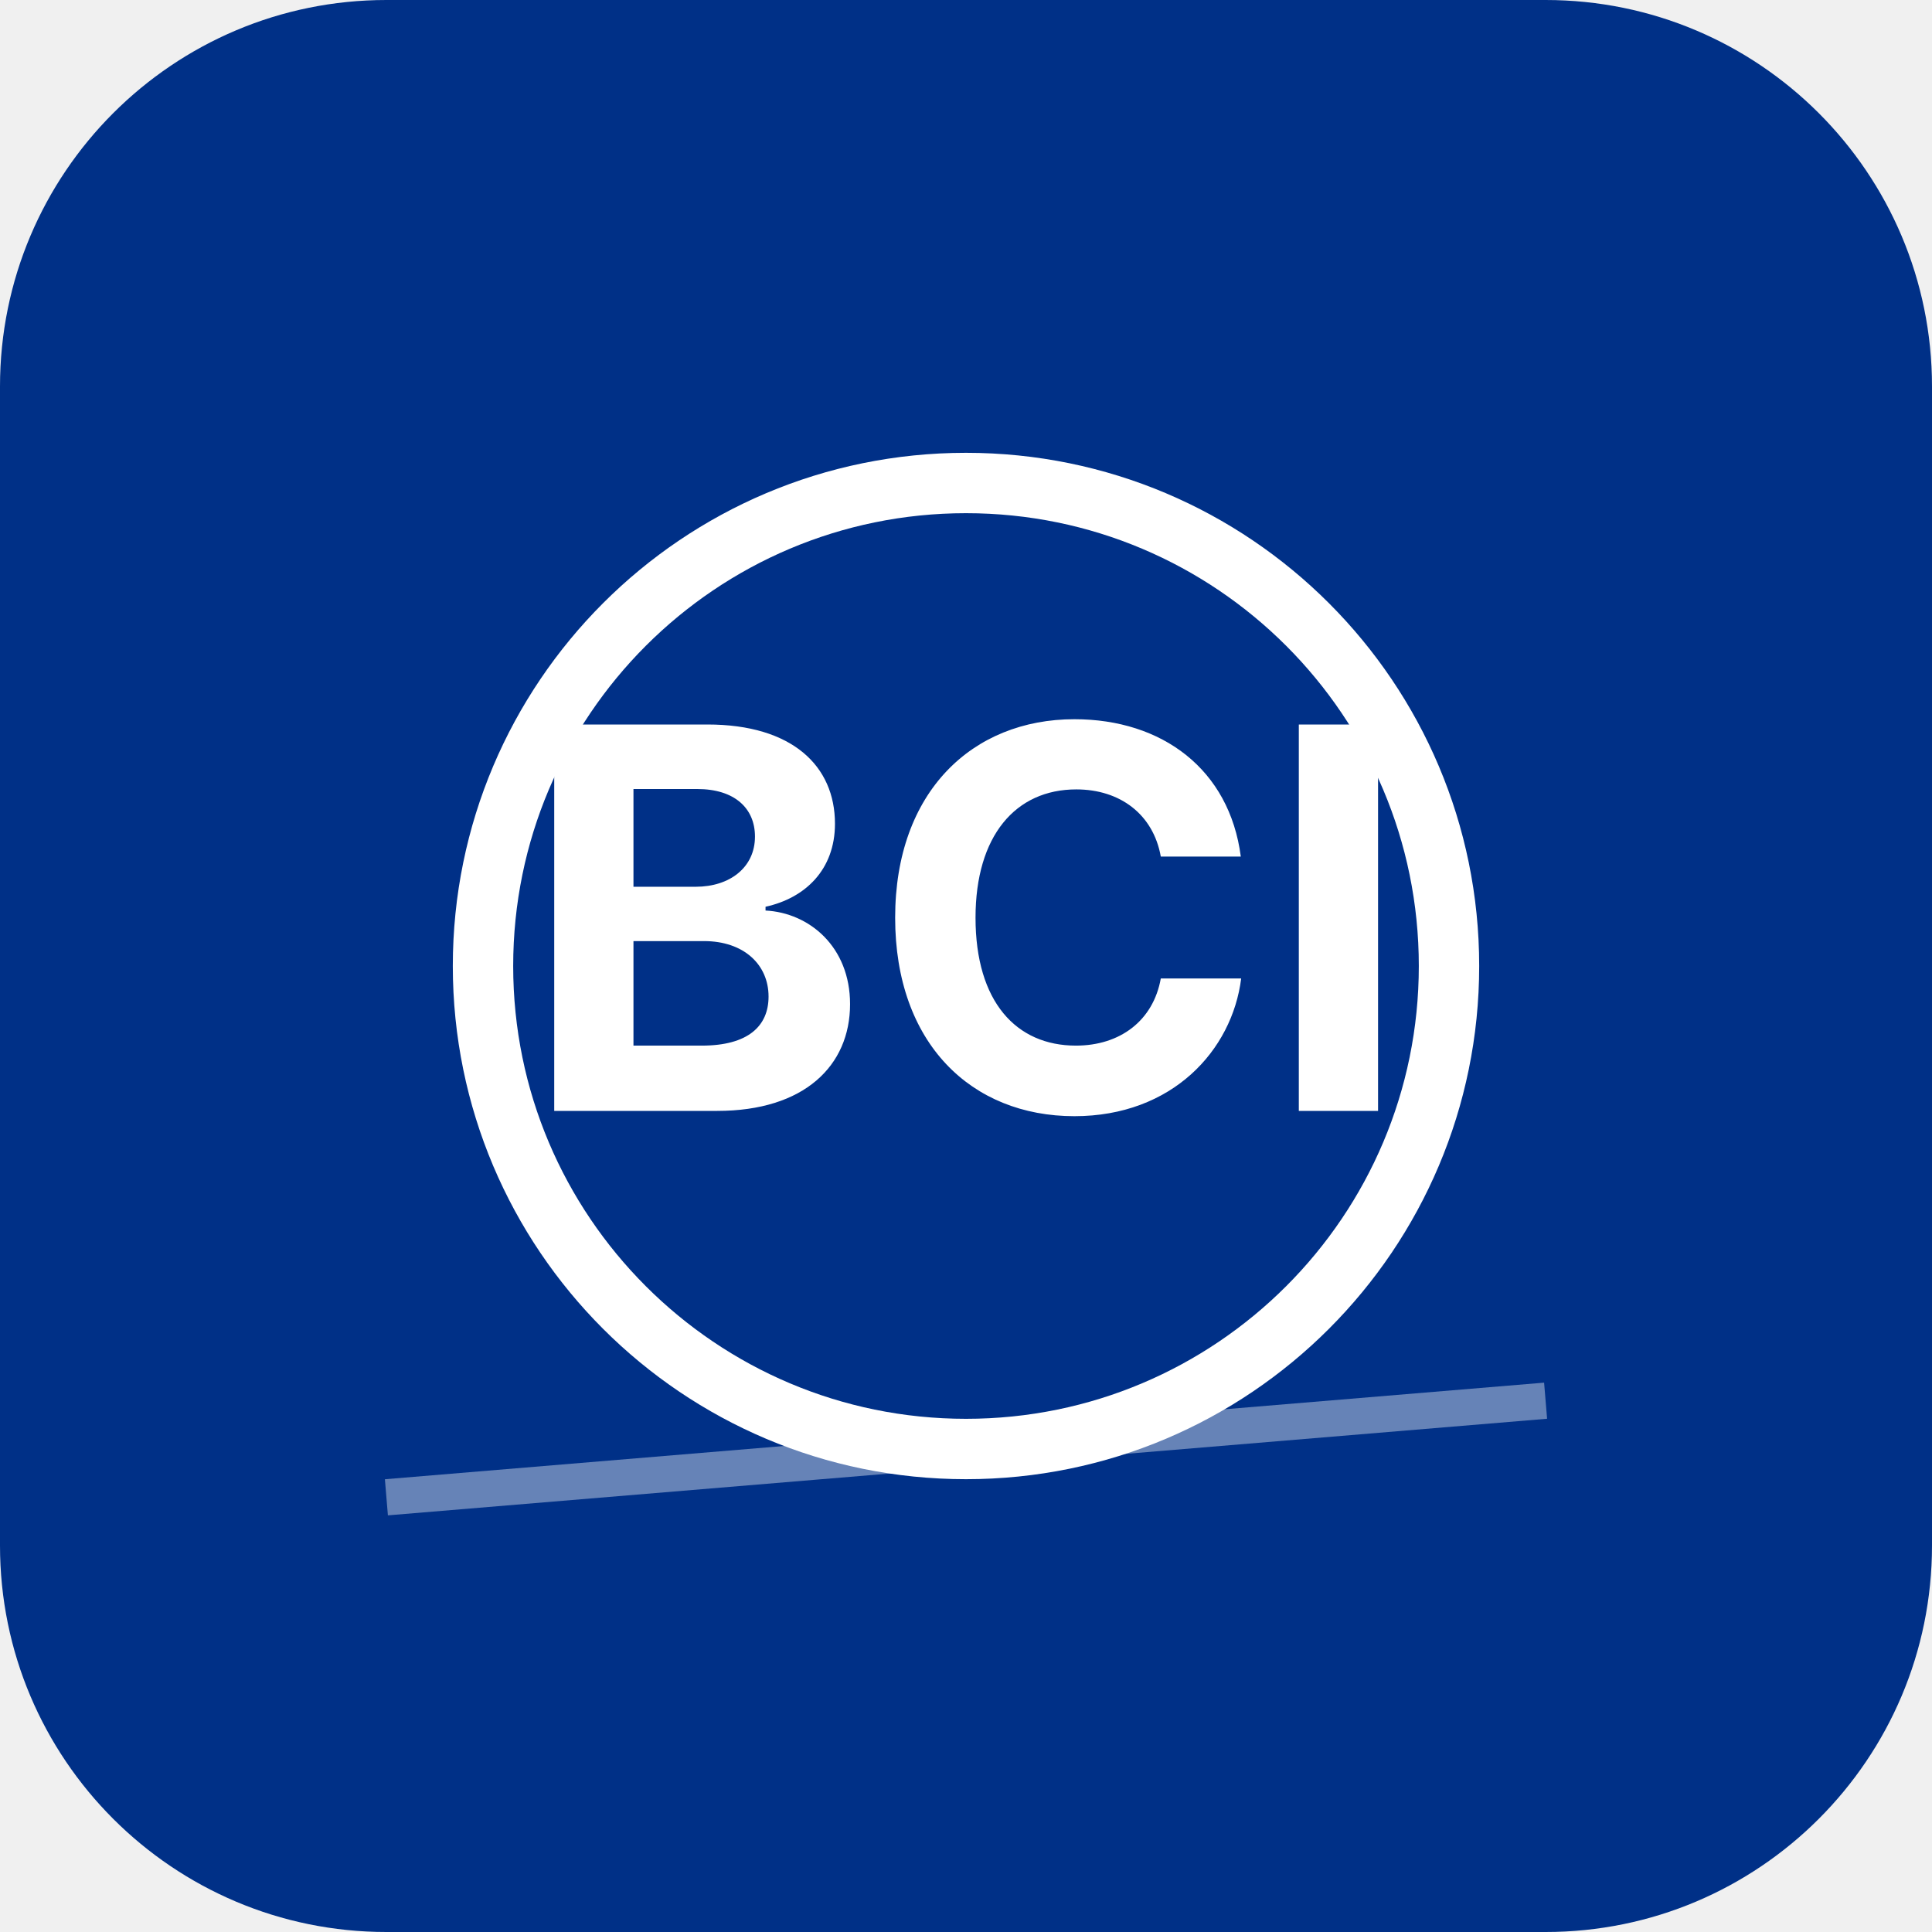
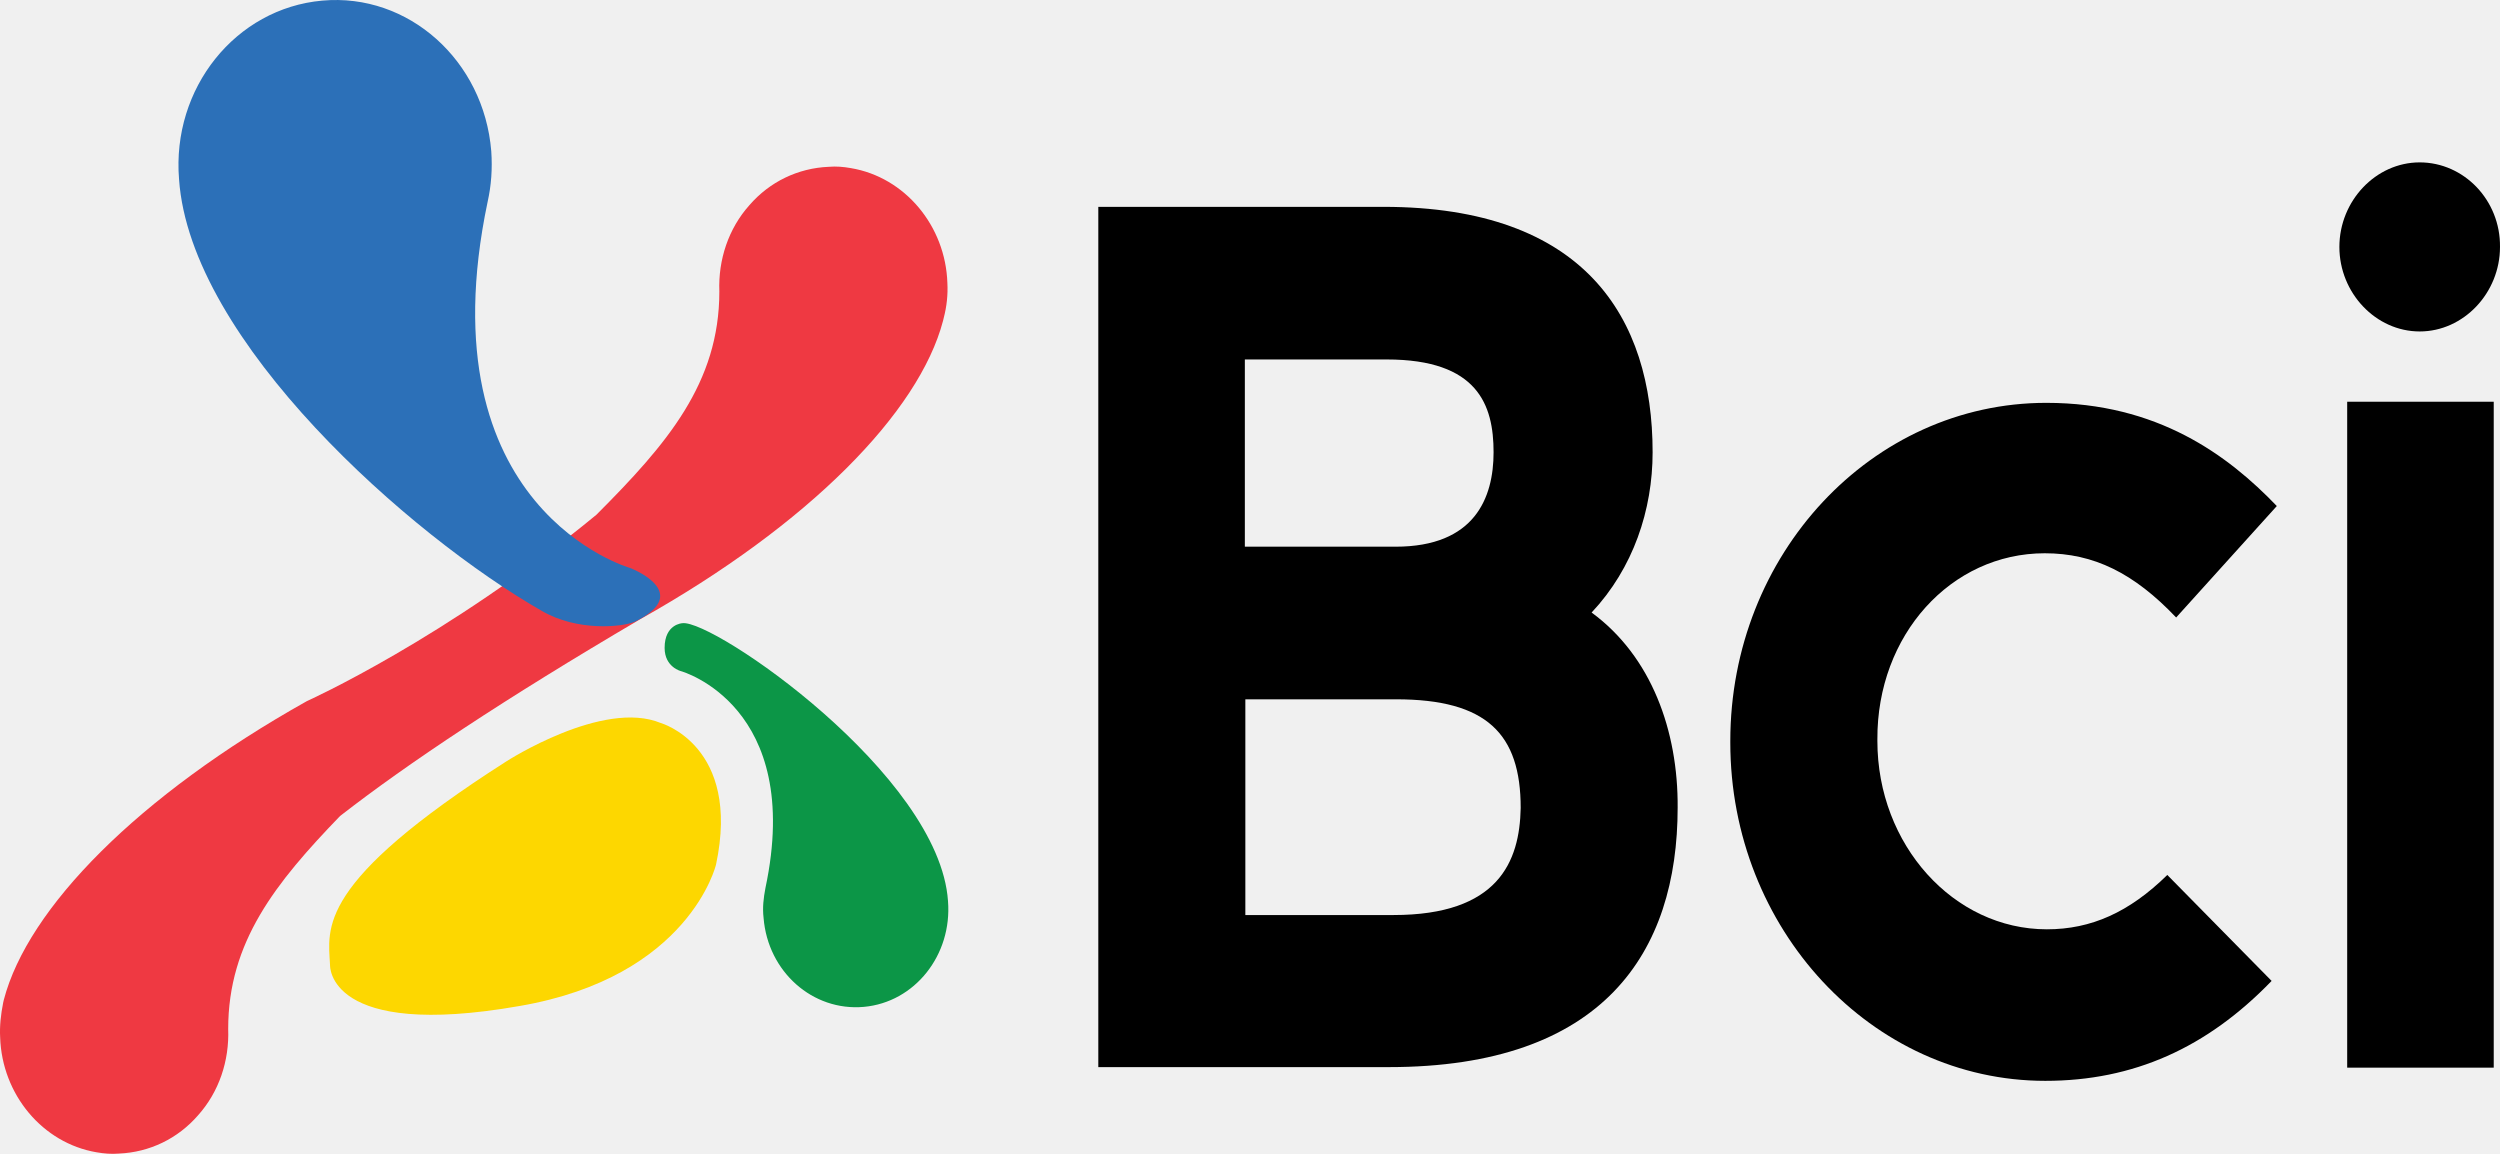
- <svg xmlns="http://www.w3.org/2000/svg" viewBox="0 0 80 80" fill="none">
-   <rect width="80" height="80" rx="16" fill="#003087" />
-   <circle cx="40" cy="40" r="20" fill="none" stroke="white" stroke-width="2.5" />
-   <text x="40" y="46" text-anchor="middle" fill="white" font-family="Inter, system-ui, sans-serif" font-weight="700" font-size="22">BCI</text>
-   <path d="M16 62l48-4" stroke="white" stroke-width="1.5" opacity="0.4" />
+ <svg xmlns="http://www.w3.org/2000/svg" width="65" height="30" viewBox="0 0 65 30" fill="none">
+   <path d="M60.824 6.42C60.824 5.221 61.773 4.222 62.912 4.222C64.064 4.222 65.013 5.207 65 6.42C65 7.619 64.051 8.618 62.912 8.618C61.773 8.618 60.824 7.619 60.824 6.42Z" fill="black" />
+   <path d="M56.58 16.055C55.482 14.899 54.438 14.385 53.164 14.385C50.723 14.385 48.798 16.512 48.812 19.224V19.266C48.812 21.964 50.791 24.162 53.218 24.162C54.37 24.162 55.36 23.72 56.35 22.749L59.062 25.504C57.38 27.245 55.469 28.102 53.177 28.102C48.663 28.102 44.988 24.148 44.988 19.309V19.266C44.988 14.413 48.663 10.474 53.204 10.474C56.092 10.474 57.923 11.83 59.197 13.157L56.58 16.055Z" fill="black" />
+   <path fill-rule="evenodd" clip-rule="evenodd" d="M42.968 11.759C42.968 13.257 42.467 14.77 41.382 15.926C42.941 17.068 43.632 19.009 43.619 20.994C43.619 24.762 41.694 27.745 36.108 27.745H28.556V5.378H35.972C41.206 5.378 42.968 8.262 42.968 11.759ZM36.053 9.346H32.366V14.214H36.284C38.345 14.214 38.833 12.943 38.833 11.759C38.833 10.531 38.426 9.346 36.053 9.346ZM32.379 23.791H36.23C38.955 23.791 39.511 22.407 39.538 21.008C39.538 19.081 38.657 18.182 36.297 18.182H32.379V23.791Z" fill="black" />
+   <path d="M61.027 10.445H64.837V27.759H61.027V10.445Z" fill="black" />
+   <path d="M0.004 26.972C0.052 28.457 1.107 29.723 2.513 29.96C2.705 29.993 2.897 30.01 3.089 29.993C3.888 29.96 4.623 29.605 5.15 28.997C5.694 28.39 5.965 27.58 5.933 26.753C5.933 24.491 7.164 22.955 8.842 21.216C10.6 19.849 13.109 18.178 16.641 16.102C21.036 13.637 23.897 10.717 24.52 8.337L24.536 8.27C24.616 7.966 24.648 7.662 24.632 7.358C24.584 5.873 23.529 4.607 22.123 4.371C21.931 4.337 21.739 4.32 21.547 4.337C20.748 4.371 20.013 4.725 19.486 5.333C18.942 5.94 18.671 6.751 18.703 7.578C18.703 9.958 17.344 11.544 15.506 13.384C11.591 16.608 7.979 18.229 7.979 18.229C3.584 20.693 0.723 23.613 0.1 25.993L0.084 26.061C0.02 26.381 -0.012 26.685 0.004 26.972Z" fill="#EF3942" />
+   <path d="M17.712 17.452C17.712 17.452 20.908 18.347 19.901 23.09C19.853 23.343 19.821 23.596 19.853 23.866C19.965 25.267 21.132 26.297 22.458 26.179C23.785 26.061 24.76 24.828 24.648 23.427C24.424 20.136 18.543 16.102 17.744 16.203C17.744 16.203 17.28 16.22 17.28 16.845C17.28 17.351 17.712 17.452 17.712 17.452Z" fill="#0C9647" />
+   <path d="M17.179 18.798C17.179 18.798 19.273 19.389 18.617 22.478C18.617 22.478 17.93 25.398 13.503 26.157C8.501 27.035 8.581 25.094 8.581 25.094C8.533 24.132 8.197 22.967 13.168 19.794C13.168 19.794 15.677 18.174 17.179 18.798Z" fill="#FDD700" />
+   <path d="M4.655 4.658C4.942 8.877 10.664 13.924 14.084 15.882C15.011 16.422 16.162 16.304 16.497 16.169C18.063 15.41 16.385 14.768 16.385 14.768C16.385 14.768 10.999 13.249 12.678 5.248C12.773 4.826 12.805 4.388 12.773 3.932C12.582 1.569 10.616 -0.187 8.378 0.016C6.125 0.218 4.463 2.295 4.655 4.658Z" fill="#2C70B8" />
</svg>
